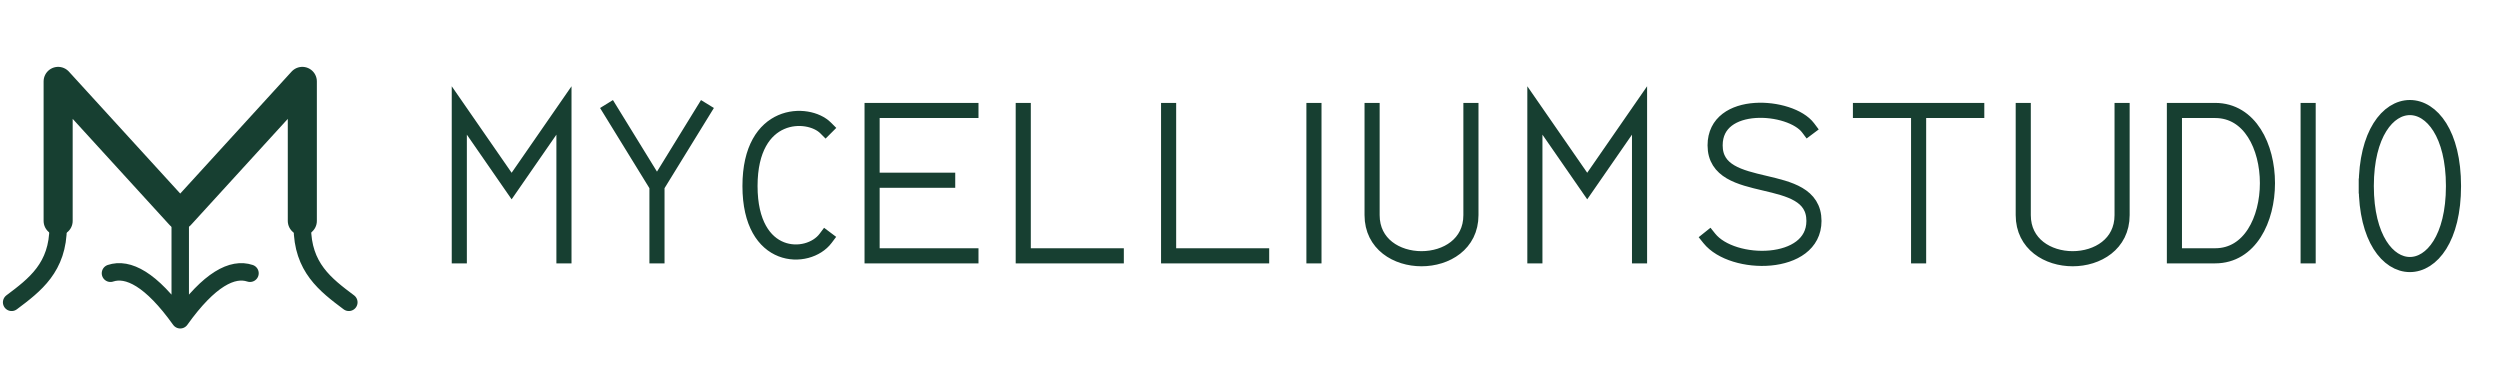
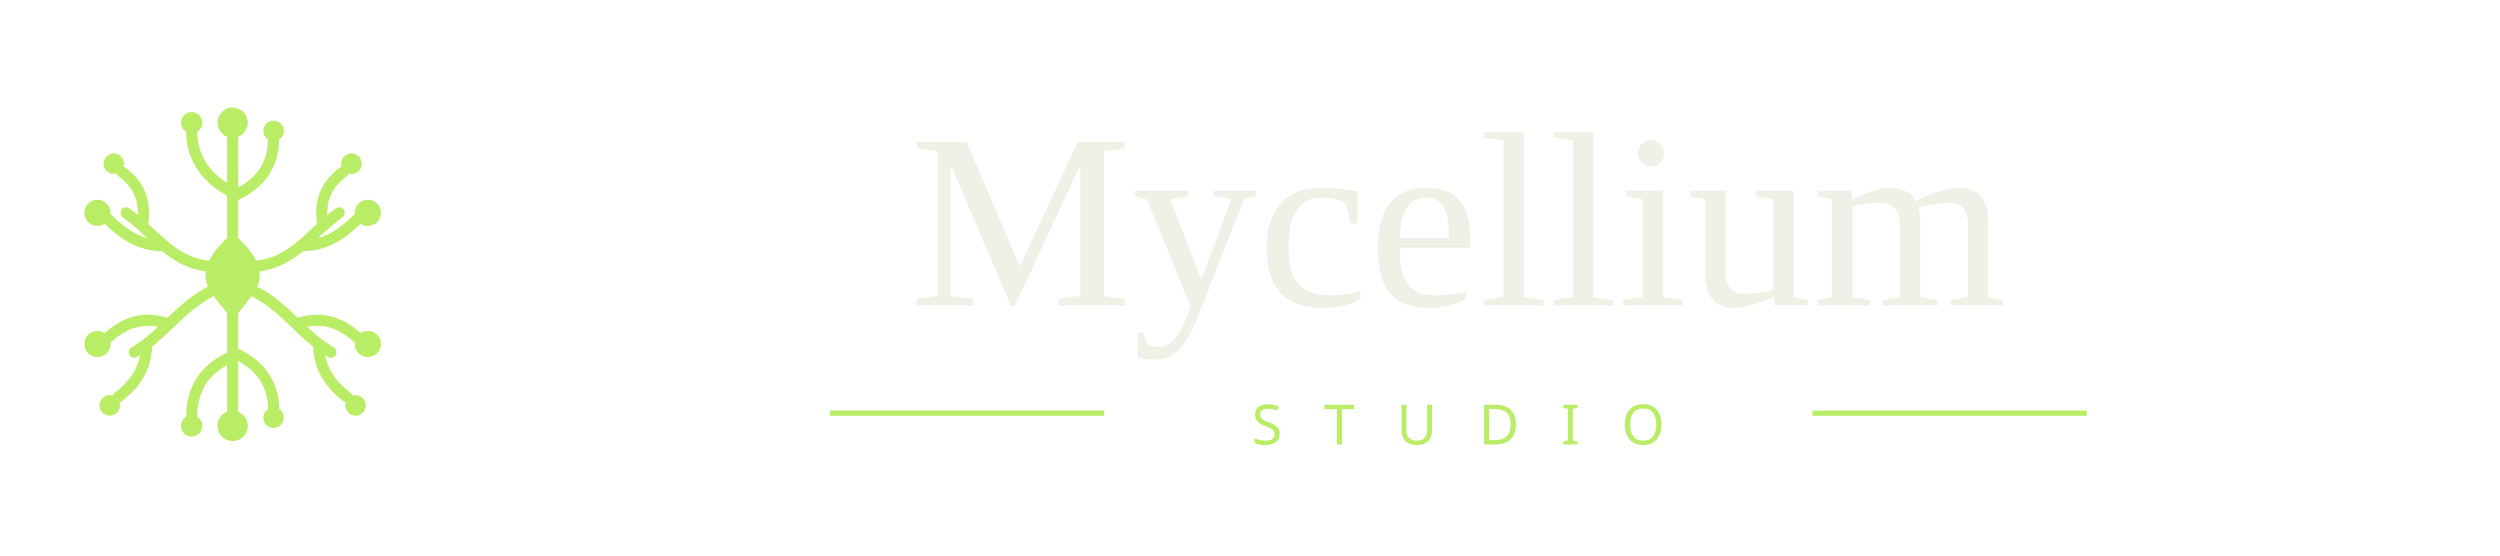
- <svg xmlns="http://www.w3.org/2000/svg" viewBox="0 0 430 64" role="img" aria-labelledby="title">
-   <g fill="none" stroke="#173f31" stroke-linecap="round" stroke-linejoin="round">
-     <path d="M10 38V14l21 23 21-23v24" stroke-width="5" />
-     <path d="M10 39c0 7-4 10-8 13m29-14v17m21-16c0 7 4 10 8 13M19 47c3-1 7 1 12 8m12-8c-3-1-7 1-12 8" stroke-width="3" />
+ <svg xmlns="http://www.w3.org/2000/svg" viewBox="0 0 720 160" role="img" aria-labelledby="title">
+   <g transform="translate(8 20) scale(1.18)">
+     <g fill="none" stroke="#b9ed66" stroke-linecap="round" stroke-linejoin="round" stroke-width="2.7">
+       <path d="M50 43V15M50 30C44 27 40 22 40 15M50 31C57 28 60 23 60 17M50 57V85M50 70C43 73 40 78 40 85M50 69C57 72 60 77 60 83" />
+       <path d="M44 48C35 47 31 40 24 35M33 43C27 43 23 40 19 36M28 38C29 32 27 28 23 25M56 48C65 47 69 40 76 35M67 43C73 43 77 40 81 36M72 38C71 32 73 28 77 25" />
+       <path d="M45 54C37 58 33 65 26 69M34 62C28 60 23 62 19 66M29 67C29 73 26 77 22 80M55 54C63 58 67 65 74 69M66 62C72 60 77 62 81 66M71 67C71 73 74 77 78 80" />
+     </g>
+     <path d="M50 40C55 44 58 49 56 53C54 57 51 59 50 62C49 59 46 57 44 53C42 49 45 44 50 40Z" fill="#b9ed66" />
+     <g fill="#b9ed66">
+       <circle cx="50" cy="13" r="3.7" />
+       <circle cx="40" cy="13" r="2.6" />
+       <circle cx="60" cy="15" r="2.5" />
+       <circle cx="50" cy="87" r="3.7" />
+       <circle cx="40" cy="87" r="2.6" />
+       <circle cx="60" cy="85" r="2.5" />
+       <circle cx="17" cy="35" r="3.2" />
+       <circle cx="21" cy="23" r="2.5" />
+       <circle cx="83" cy="35" r="3.2" />
+       <circle cx="79" cy="23" r="2.5" />
+       <circle cx="17" cy="67" r="3.2" />
+       <circle cx="20" cy="82" r="2.5" />
+       <circle cx="83" cy="67" r="3.2" />
+       <circle cx="80" cy="82" r="2.5" />
+     </g>
  </g>
-   <g transform="translate(76 11)" fill="none" stroke="#173f31" stroke-width="2.6" stroke-linecap="square" stroke-linejoin="miter">
-     <path d="M3 33V8l9 13 9-13v25M29 8l8 13 8-13M37 21v12M66 11c-3-3-13-3-13 10s10 13 13 9M91 8H74v25h17M74 20h13M100 8v25h16M125 8v25h16M150 8v25M160 8v18c0 10 17 10 17 0V8M188 33V8l9 13 9-13v25" />
-     <path d="M235 11c-3-4-16-5-16 3 0 9 17 4 17 13 0 8-14 8-18 3M244 8h20M254 8v25M272 8v18c0 10 17 10 17 0V8M298 8v25h7c12 0 12-25 0-25h-7M321 8v25M331 21c0-18 15-18 15 0s-15 18-15 0" />
-   </g>
+   <text x="420" y="88" fill="#f1f0e7" font-family="Georgia, Times New Roman, serif" font-size="72" text-anchor="middle">Mycellium</text>
+   <path d="M239 119H318M522 119H601" stroke="#b9ed66" stroke-width="1.5" />
+   <text x="420" y="128" fill="#b9ed66" font-family="Aptos, Segoe UI, sans-serif" font-size="16" letter-spacing="12" text-anchor="middle">STUDIO</text>
</svg>
